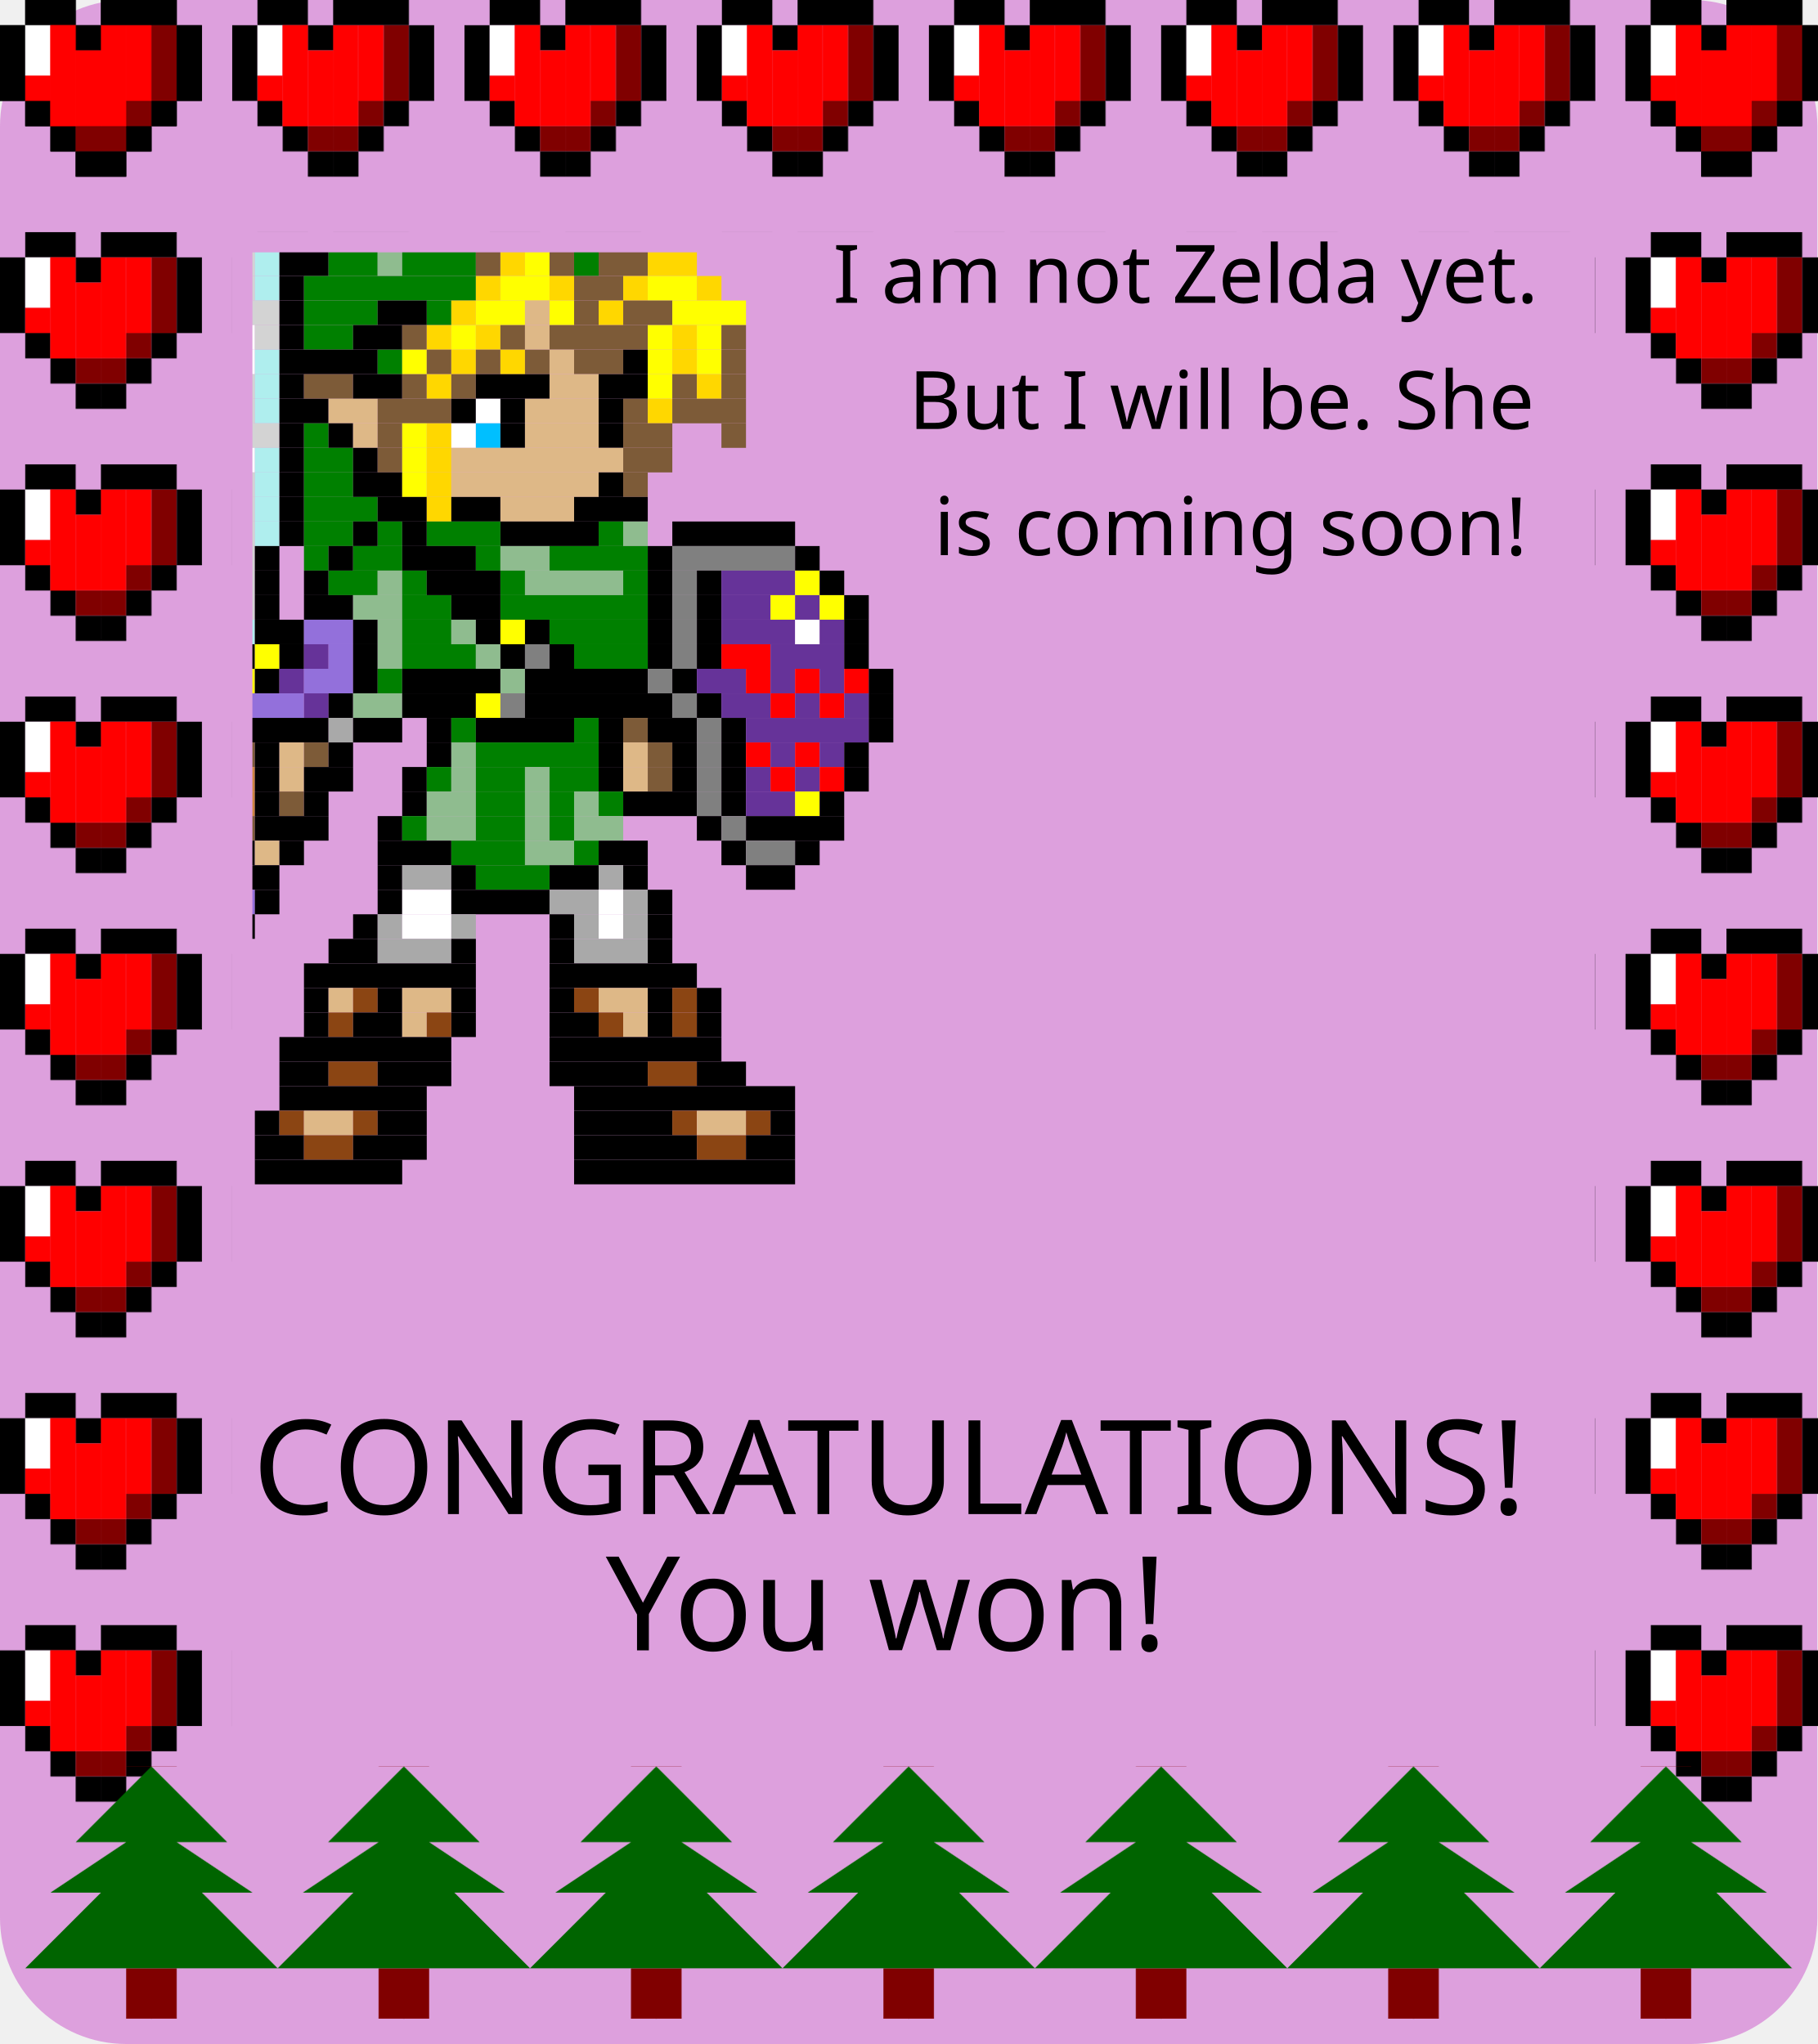
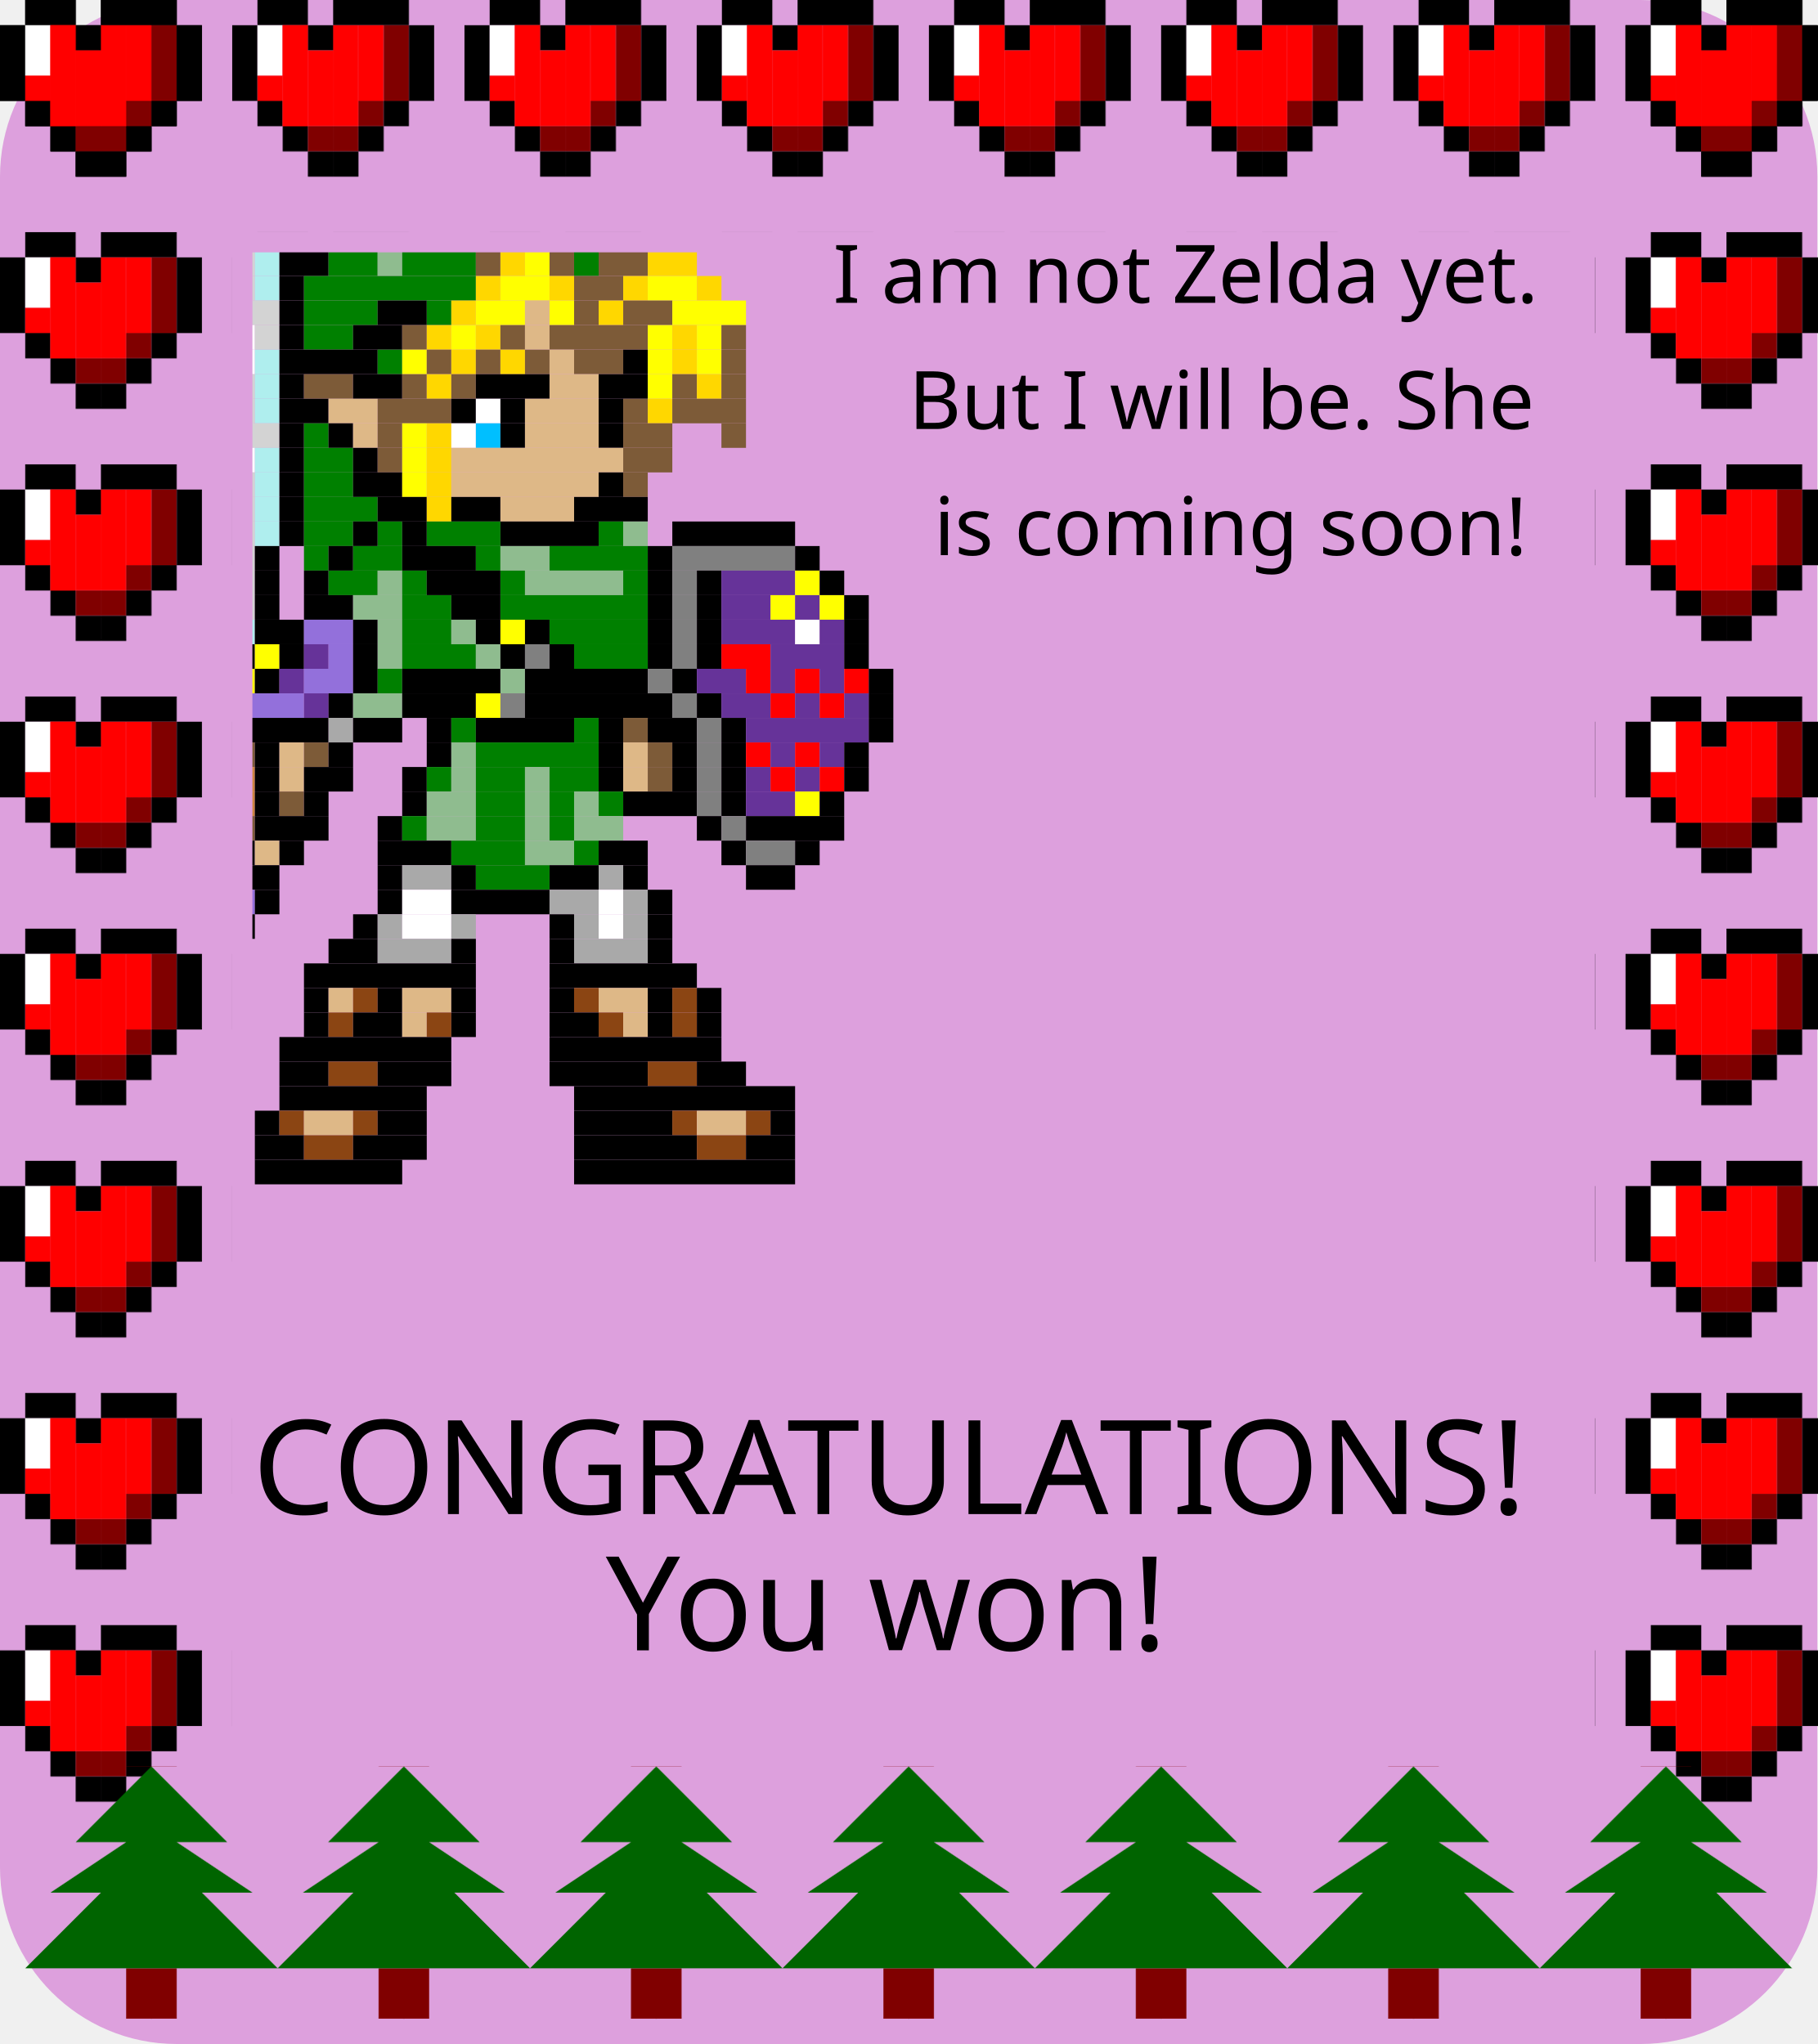
<svg xmlns="http://www.w3.org/2000/svg" width="360" height="405" id="block1">
  <defs>
    <pattern id="jewels" patternUnits="userSpaceOnUse" x="0" y="0" height="46" width="46">
      <rect width="10" height="5" x="5" y="0" fill="black" />
      <rect width="15" height="5" x="20" y="0" fill="black" />
      <rect width="5" height="15" x="0" y="5" fill="black" />
      <rect width="5" height="10" x="5" y="5" fill="white" />
      <rect width="5" height="5" x="5" y="15" fill="red" />
      <rect width="5" height="5" x="5" y="20" fill="black" />
      <rect width="5" height="20" x="10" y="5" fill="red" />
      <rect width="5" height="5" x="10" y="25" fill="black" />
      <rect width="5" height="5" x="15" y="5" fill="black" />
      <rect width="5" height="20" x="10" y="5" fill="red" />
      <rect width="5" height="15" x="15" y="10" fill="red" />
      <rect width="5" height="5" x="15" y="25" fill="maroon" />
      <rect width="5" height="5" x="15" y="30" fill="black" />
      <rect width="5" height="20" x="20" y="5" fill="red" />
      <rect width="5" height="5" x="20" y="25" fill="maroon" />
      <rect width="5" height="5" x="20" y="30" fill="black" />
      <rect width="5" height="15" x="25" y="5" fill="red" />
      <rect width="5" height="5" x="25" y="20" fill="maroon" />
      <rect width="5" height="5" x="25" y="25" fill="black" />
      <rect width="5" height="15" x="30" y="5" fill="maroon" />
      <rect width="5" height="5" x="30" y="20" fill="black" />
      <rect width="5" height="15" x="35" y="5" fill="black" />
    </pattern>
    <pattern width="360" height="1000" id="link" patternUnits="userSpaceOnUse" x="0" y="0" viewBox="-90 420 740 1000">
      <rect width="50" height="10" fill="black" x="130" y="0" />
      <rect width="20" height="10" fill="black" x="110" y="10" />
      <rect width="50" height="10" fill="green" x="130" y="10" />
      <rect width="20" height="10" fill="black" x="180" y="10" />
      <rect width="10" height="10" fill="black" x="50" y="20" />
      <rect width="20" height="10" fill="black" x="90" y="20" />
      <rect width="30" height="10" fill="green" x="110" y="20" />
      <rect width="40" height="10" fill="darkseagreen" x="140" y="20" />
      <rect width="20" height="10" fill="green" x="180" y="20" />
      <rect width="20" height="10" fill="black" x="200" y="20" />
      <rect width="10" height="10" fill="black" x="40" y="30" />
      <rect width="10" height="10" fill="paleturquoise" x="50" y="30" />
      <rect width="10" height="10" fill="black" x="60" y="30" />
      <rect width="20" height="10" fill="black" x="80" y="30" />
      <rect width="20" height="10" fill="green" x="100" y="30" />
      <rect width="80" height="10" fill="darkseagreen" x="120" y="30" />
      <rect width="20" height="10" fill="green" x="190" y="30" />
      <rect width="20" height="10" fill="darkseagreen" x="120" y="30" />
      <rect width="10" height="10" fill="black" x="210" y="30" />
      <rect width="10" height="10" fill="black" x="30" y="40" />
      <rect width="10" height="10" fill="white" x="40" y="40" />
      <rect width="10" height="10" fill="lightgrey" x="50" y="40" />
      <rect width="10" height="10" fill="paleturquoise" x="60" y="40" />
      <rect width="20" height="10" fill="black" x="70" y="40" />
      <rect width="20" height="10" fill="green" x="90" y="40" />
      <rect width="30" height="10" fill="darkseagreen" x="110" y="40" />
      <rect width="20" height="10" fill="green" x="140" y="40" />
      <rect width="20" height="10" fill="#7d5b38" x="160" y="40" class="brown" />
      <rect width="20" height="10" fill="darkseagreen" x="180" y="40" />
      <rect width="20" height="10" fill="green" x="200" y="40" />
      <rect width="10" height="10" fill="black" x="220" y="40" />
      <rect width="10" height="10" fill="black" x="30" y="50" />
      <rect width="10" height="10" fill="white" x="40" y="50" />
      <rect width="10" height="10" fill="lightgrey" x="50" y="50" />
      <rect width="10" height="10" fill="paleturquoise" x="60" y="50" />
      <rect width="20" height="10" fill="black" x="70" y="50" />
      <rect width="20" height="10" fill="green" x="90" y="50" />
      <rect width="10" height="10" fill="darkseagreen" x="110" y="50" />
      <rect width="30" height="10" fill="green" x="120" y="50" />
      <rect width="10" height="10" fill="#7d5b38" x="150" y="50" class="brown" />
      <rect width="10" height="10" fill="gold" x="160" y="50" />
      <rect width="10" height="10" fill="yellow" x="170" y="50" />
      <rect width="10" height="10" fill="#7d5b38" x="180" y="50" class="brown" />
      <rect width="10" height="10" fill="green" x="190" y="50" />
      <rect width="20" height="10" fill="#7d5b38" x="200" y="50" class="brown" />
      <rect width="20" height="10" fill="gold" x="220" y="50" />
      <rect width="10" height="10" fill="black" x="30" y="60" />
      <rect width="10" height="10" fill="white" x="40" y="60" />
      <rect width="10" height="10" fill="lightgrey" x="50" y="60" />
      <rect width="10" height="10" fill="paleturquoise" x="60" y="60" />
      <rect width="10" height="10" fill="black" x="70" y="60" />
      <rect width="70" height="10" fill="green" x="80" y="60" />
      <rect width="10" height="10" fill="gold" x="150" y="60" />
      <rect width="20" height="10" fill="yellow" x="160" y="60" />
      <rect width="10" height="10" fill="gold" x="180" y="60" />
      <rect width="20" height="10" fill="#7d5b38" x="190" y="60" class="brown" />
      <rect width="10" height="10" fill="gold" x="210" y="60" />
      <rect width="20" height="10" fill="yellow" x="220" y="60" />
      <rect width="10" height="10" fill="gold" x="240" y="60" />
      <rect width="10" height="10" x="30" y="70" fill="black" />
      <rect width="10" height="10" fill="white" x="40" y="70" />
      <rect width="20" height="10" fill="lightgrey" x="50" y="70" />
      <rect width="10" height="10" fill="black" x="70" y="70" />
      <rect width="30" height="10" fill="green" x="80" y="70" />
      <rect width="20" height="10" fill="black" x="110" y="70" />
      <rect width="10" height="10" fill="green" x="130" y="70" />
      <rect width="10" height="10" fill="gold" x="140" y="70" />
      <rect width="20" height="10" fill="yellow" x="150" y="70" />
      <rect width="10" height="10" fill="burlywood" x="170" y="70" />
      <rect width="10" height="10" fill="yellow" x="180" y="70" />
      <rect width="10" height="10" fill="#7d5b38" x="190" y="70" class="brown" />
      <rect width="10" height="10" fill="gold" x="200" y="70" />
      <rect width="20" height="10" fill="#7d5b38" x="210" y="70" class="brown" />
      <rect width="30" height="10" fill="yellow" x="230" y="70" />
      <rect width="10" height="10" x="30" y="80" fill="black" />
      <rect width="20" height="10" x="40" y="80" fill="white" />
      <rect width="10" height="10" x="60" y="80" fill="lightgrey" />
      <rect width="10" height="10" x="70" y="80" fill="black" />
      <rect width="20" height="10" x="80" y="80" fill="green" />
      <rect width="20" height="10" x="100" y="80" fill="black" />
      <rect width="10" height="10" x="120" y="80" fill="#7d5b38" class="brown" />
      <rect width="10" height="10" x="130" y="80" fill="gold" />
      <rect width="10" height="10" x="140" y="80" fill="yellow" />
      <rect width="10" height="10" x="150" y="80" fill="gold" />
      <rect width="10" height="10" x="160" y="80" fill="#7d5b38" class="brown" />
      <rect width="10" height="10" x="170" y="80" fill="burlywood" />
      <rect width="40" height="10" x="180" y="80" fill="#7d5b38" class="brown" />
      <rect width="10" height="10" x="220" y="80" fill="yellow" />
      <rect width="10" height="10" x="230" y="80" fill="gold" />
      <rect width="10" height="10" x="240" y="80" fill="yellow" />
      <rect width="10" height="10" x="250" y="80" fill="#7d5b38" class="brown" />
      <rect width="10" height="10" x="30" y="90" fill="black" />
      <rect width="20" height="10" x="40" y="90" fill="white" />
      <rect width="10" height="10" x="60" y="90" fill="paleturquoise" />
      <rect width="40" height="10" x="70" y="90" fill="black" />
      <rect width="10" height="10" x="110" y="90" fill="green" />
      <rect width="10" height="10" x="120" y="90" fill="yellow" />
      <rect width="10" height="10" x="130" y="90" fill="#7d5b38" class="brown" />
      <rect width="10" height="10" x="140" y="90" fill="gold" />
      <rect width="10" height="10" x="150" y="90" fill="#7d5b38" class="brown" />
      <rect width="10" height="10" x="160" y="90" fill="gold" />
      <rect width="10" height="10" x="170" y="90" fill="#7d5b38" class="brown" />
      <rect width="10" height="10" x="180" y="90" fill="burlywood" />
      <rect width="20" height="10" x="190" y="90" fill="#7d5b38" class="brown" />
      <rect width="10" height="10" x="210" y="90" fill="black" />
      <rect width="10" height="10" x="220" y="90" fill="yellow" />
      <rect width="10" height="10" x="230" y="90" fill="gold" />
      <rect width="10" height="10" x="240" y="90" fill="yellow" />
      <rect width="10" height="10" x="250" y="90" fill="#7d5b38" class="brown" />
      <rect width="10" height="10" x="30" y="100" fill="black" />
      <rect width="10" height="10" x="40" y="100" fill="white" />
      <rect width="10" height="10" x="50" y="100" fill="lightgrey" />
      <rect width="10" height="10" x="60" y="100" fill="paleturquoise" />
      <rect width="10" height="10" x="70" y="100" fill="black" />
      <rect width="20" height="10" x="80" y="100" fill="#7d5b38" class="brown" />
      <rect width="20" height="10" x="100" y="100" fill="black" />
      <rect width="10" height="10" x="120" y="100" fill="#7d5b38" class="brown" />
      <rect width="10" height="10" x="130" y="100" fill="gold" />
      <rect width="10" height="10" x="140" y="100" fill="#7d5b38" class="brown" />
      <rect width="30" height="10" x="150" y="100" fill="black" />
      <rect width="20" height="10" x="180" y="100" fill="burlywood" />
      <rect width="20" height="10" x="200" y="100" fill="black" />
      <rect width="10" height="10" x="220" y="100" fill="yellow" />
      <rect width="10" height="10" x="230" y="100" fill="#7d5b38" class="brown" />
      <rect width="10" height="10" x="240" y="100" fill="gold" />
      <rect width="10" height="10" x="250" y="100" fill="#7d5b38" class="brown" />
      <rect width="10" height="10" x="30" y="110" fill="black" />
      <rect width="10" height="10" x="40" y="110" fill="white" />
      <rect width="10" height="10" x="50" y="110" fill="lightgrey" />
      <rect width="10" height="10" x="60" y="110" fill="paleturquoise" />
      <rect width="20" height="10" x="70" y="110" fill="black" />
      <rect width="20" height="10" x="90" y="110" fill="burlywood" />
      <rect width="30" height="10" x="110" y="110" fill="#7d5b38" class="brown" />
      <rect width="10" height="10" x="140" y="110" fill="black" />
      <rect width="10" height="10" x="150" y="110" fill="white" />
      <rect width="10" height="10" x="160" y="110" fill="black" />
      <rect width="30" height="10" x="170" y="110" fill="burlywood" />
      <rect width="10" height="10" x="200" y="110" fill="black" />
      <rect width="10" height="10" x="210" y="110" fill="#7d5b38" class="brown" />
      <rect width="10" height="10" x="220" y="110" fill="gold" />
      <rect width="30" height="10" x="230" y="110" fill="#7d5b38" class="brown" />
      <rect width="10" height="10" x="30" y="120" fill="black" />
      <rect width="10" height="10" x="40" y="120" fill="white" />
      <rect width="20" height="10" x="50" y="120" fill="lightgrey" />
      <rect width="10" height="10" x="70" y="120" fill="black" />
      <rect width="10" height="10" x="80" y="120" fill="green" />
      <rect width="10" height="10" x="90" y="120" fill="black" />
      <rect width="10" height="10" x="100" y="120" fill="burlywood" />
      <rect width="10" height="10" x="110" y="120" fill="#7d5b38" class="brown" />
      <rect width="10" height="10" x="120" y="120" fill="yellow" />
      <rect width="10" height="10" x="130" y="120" fill="gold" />
      <rect width="10" height="10" x="140" y="120" fill="white" />
      <rect width="10" height="10" x="150" y="120" fill="deepskyblue" />
      <rect width="10" height="10" x="160" y="120" fill="black" />
      <rect width="30" height="10" x="170" y="120" fill="burlywood" />
      <rect width="10" height="10" x="200" y="120" fill="black" />
      <rect width="20" height="10" x="210" y="120" fill="#7d5b38" class="brown" />
      <rect width="10" height="10" x="250" y="120" fill="#7d5b38" class="brown" />
      <rect width="10" height="10" x="30" y="130" fill="black" />
      <rect width="20" height="10" x="40" y="130" fill="white" />
      <rect width="10" height="10" x="60" y="130" fill="paleturquoise" />
      <rect width="10" height="10" x="70" y="130" fill="black" />
      <rect width="20" height="10" x="80" y="130" fill="green" />
      <rect width="10" height="10" x="100" y="130" fill="black" />
      <rect width="10" height="10" x="110" y="130" fill="#7d5b38" class="brown" />
      <rect width="10" height="10" x="120" y="130" fill="yellow" />
      <rect width="10" height="10" x="130" y="130" fill="gold" />
      <rect width="70" height="10" x="140" y="130" fill="burlywood" />
      <rect width="20" height="10" x="210" y="130" fill="#7d5b38" class="brown" />
      <rect width="10" height="10" x="30" y="140" fill="black" />
      <rect width="10" height="10" x="40" y="140" fill="white" />
      <rect width="10" height="10" x="50" y="140" fill="lightgrey" />
      <rect width="10" height="10" x="60" y="140" fill="paleturquoise" />
      <rect width="10" height="10" x="70" y="140" fill="black" />
      <rect width="20" height="10" x="80" y="140" fill="green" />
      <rect width="20" height="10" x="100" y="140" fill="black" />
      <rect width="10" height="10" x="120" y="140" fill="yellow" />
      <rect width="10" height="10" x="130" y="140" fill="gold" />
      <rect width="60" height="10" x="140" y="140" fill="burlywood" />
      <rect width="10" height="10" x="200" y="140" fill="black" />
      <rect width="10" height="10" x="210" y="140" fill="#7d5b38" class="brown" />
      <rect width="10" height="10" x="30" y="150" fill="black" />
      <rect width="10" height="10" x="40" y="150" fill="white" />
      <rect width="10" height="10" x="50" y="150" fill="lightgrey" />
      <rect width="10" height="10" x="60" y="150" fill="paleturquoise" />
      <rect width="10" height="10" x="70" y="150" fill="black" />
      <rect width="30" height="10" x="80" y="150" fill="green" />
      <rect width="20" height="10" x="110" y="150" fill="black" />
      <rect width="10" height="10" x="130" y="150" fill="gold" />
      <rect width="20" height="10" x="140" y="150" fill="black" />
      <rect width="30" height="10" x="160" y="150" fill="burlywood" />
      <rect width="30" height="10" x="190" y="150" fill="black" />
      <rect width="10" height="10" x="30" y="160" fill="black" />
      <rect width="10" height="10" x="40" y="160" fill="white" />
      <rect width="10" height="10" x="50" y="160" fill="lightgrey" />
      <rect width="10" height="10" x="60" y="160" fill="paleturquoise" />
      <rect width="10" height="10" x="70" y="160" fill="black" />
      <rect width="20" height="10" x="80" y="160" fill="green" />
      <rect width="10" height="10" x="100" y="160" fill="black" />
      <rect width="10" height="10" x="110" y="160" fill="green" />
      <rect width="10" height="10" x="120" y="160" fill="black" />
      <rect width="30" height="10" x="130" y="160" fill="green" />
      <rect width="40" height="10" x="160" y="160" fill="black" />
      <rect width="10" height="10" x="200" y="160" fill="green" />
      <rect width="10" height="10" x="210" y="160" fill="darkseagreen" />
      <rect width="50" height="10" x="230" y="160" fill="black" />
      <rect width="10" height="10" x="40" y="170" fill="black" />
      <rect width="10" height="10" x="50" y="170" fill="lightgrey" />
      <rect width="10" height="10" x="60" y="170" fill="black" />
      <rect width="10" height="10" x="80" y="170" fill="green" />
      <rect width="10" height="10" x="90" y="170" fill="black" />
      <rect width="20" height="10" x="100" y="170" fill="green" />
      <rect width="30" height="10" x="120" y="170" fill="black" />
      <rect width="10" height="10" x="150" y="170" fill="green" />
      <rect width="20" height="10" x="160" y="170" fill="darkseagreen" />
      <rect width="40" height="10" x="180" y="170" fill="green" />
      <rect width="10" height="10" x="220" y="170" fill="black" />
      <rect width="50" height="10" x="230" y="170" fill="grey" />
      <rect width="10" height="10" x="280" y="170" fill="black" />
      <rect width="10" height="10" x="40" y="180" fill="black" />
      <rect width="10" height="10" x="50" y="180" fill="lightgrey" />
      <rect width="10" height="10" x="60" y="180" fill="black" />
      <rect width="10" height="10" x="80" y="180" fill="black" />
      <rect width="20" height="10" x="90" y="180" fill="green" />
      <rect width="10" height="10" x="110" y="180" fill="darkseagreen" />
      <rect width="10" height="10" x="120" y="180" fill="green" />
      <rect width="30" height="10" x="130" y="180" fill="black" />
      <rect width="10" height="10" x="160" y="180" fill="green" />
      <rect width="40" height="10" x="170" y="180" fill="darkseagreen" />
      <rect width="10" height="10" x="210" y="180" fill="green" />
      <rect width="10" height="10" x="220" y="180" fill="black" />
      <rect width="10" height="10" x="230" y="180" fill="grey" />
      <rect width="10" height="10" x="240" y="180" fill="black" />
      <rect width="30" height="10" x="250" y="180" fill="rebeccapurple" />
      <rect width="10" height="10" x="280" y="180" fill="yellow" />
      <rect width="10" height="10" x="290" y="180" fill="black" />
      <rect width="20" height="10" x="10" y="190" fill="black" />
      <rect width="10" height="10" x="40" y="190" fill="black" />
      <rect width="10" height="10" x="50" y="190" fill="lightgrey" />
      <rect width="10" height="10" x="60" y="190" fill="black" />
      <rect width="20" height="10" x="80" y="190" fill="black" />
      <rect width="20" height="10" x="100" y="190" fill="darkseagreen" />
      <rect width="20" height="10" x="120" y="190" fill="green" />
      <rect width="20" height="10" x="140" y="190" fill="black" />
      <rect width="60" height="10" x="160" y="190" fill="green" />
      <rect width="10" height="10" x="220" y="190" fill="black" />
      <rect width="10" height="10" x="230" y="190" fill="grey" />
      <rect width="10" height="10" x="240" y="190" fill="black" />
      <rect width="20" height="10" x="250" y="190" fill="rebeccapurple" />
      <rect width="10" height="10" x="270" y="190" fill="yellow" />
      <rect width="10" height="10" x="280" y="190" fill="rebeccapurple" />
      <rect width="10" height="10" x="290" y="190" fill="yellow" />
      <rect width="10" height="10" x="300" y="190" fill="black" />
      <rect width="10" height="10" x="0" y="200" fill="black" />
      <rect width="10" height="10" x="10" y="200" fill="rebeccapurple" />
      <rect width="10" height="10" x="20" y="200" fill="mediumpurple" />
      <rect width="20" height="10" x="30" y="200" fill="black" />
      <rect width="10" height="10" x="50" y="200" fill="paleturquoise" />
      <rect width="20" height="10" x="60" y="200" fill="black" />
      <rect width="20" height="10" x="80" y="200" fill="mediumpurple" />
      <rect width="10" height="10" x="100" y="200" fill="black" />
      <rect width="10" height="10" x="110" y="200" fill="darkseagreen" />
      <rect width="20" height="10" x="120" y="200" fill="green" />
      <rect width="10" height="10" x="140" y="200" fill="darkseagreen" />
      <rect width="10" height="10" x="150" y="200" fill="black" />
      <rect width="10" height="10" x="160" y="200" fill="yellow" />
      <rect width="10" height="10" x="170" y="200" fill="black" />
      <rect width="40" height="10" x="180" y="200" fill="green" />
      <rect width="10" height="10" x="220" y="200" fill="black" />
      <rect width="10" height="10" x="230" y="200" fill="grey" />
      <rect width="10" height="10" x="240" y="200" fill="black" />
      <rect width="30" height="10" x="250" y="200" fill="rebeccapurple" />
      <rect width="10" height="10" x="280" y="200" fill="white" />
      <rect width="10" height="10" x="290" y="200" fill="rebeccapurple" />
      <rect width="10" height="10" x="300" y="200" fill="black" />
      <rect width="10" height="10" x="0" y="210" fill="black" />
      <rect width="10" height="10" x="10" y="210" fill="rebeccapurple" />
      <rect width="10" height="10" x="20" y="210" fill="mediumpurple" />
      <rect width="10" height="10" x="30" y="210" fill="black" />
      <rect width="10" height="10" x="40" y="210" fill="yellow" />
      <rect width="10" height="10" x="50" y="210" fill="black" />
      <rect width="10" height="10" x="60" y="210" fill="yellow" />
      <rect width="10" height="10" x="70" y="210" fill="black" />
      <rect width="10" height="10" x="80" y="210" fill="rebeccapurple" />
      <rect width="10" height="10" x="90" y="210" fill="mediumpurple" />
      <rect width="10" height="10" x="100" y="210" fill="black" />
      <rect width="10" height="10" x="110" y="210" fill="darkseagreen" />
      <rect width="30" height="10" x="120" y="210" fill="green" />
      <rect width="10" height="10" x="150" y="210" fill="darkseagreen" />
      <rect width="10" height="10" x="160" y="210" fill="black" />
      <rect width="10" height="10" x="170" y="210" fill="grey" />
      <rect width="10" height="10" x="180" y="210" fill="black" />
      <rect width="30" height="10" x="190" y="210" fill="green" />
      <rect width="10" height="10" x="220" y="210" fill="black" />
      <rect width="10" height="10" x="230" y="210" fill="grey" />
      <rect width="10" height="10" x="240" y="210" fill="black" />
      <rect width="20" height="10" x="250" y="210" fill="red" />
      <rect width="30" height="10" x="270" y="210" fill="rebeccapurple" />
      <rect width="10" height="10" x="300" y="210" fill="black" />
      <rect width="10" height="10" x="0" y="220" fill="black" />
      <rect width="10" height="10" x="10" y="220" fill="rebeccapurple" />
      <rect width="20" height="10" x="20" y="220" fill="mediumpurple" />
      <rect width="10" height="10" x="40" y="220" fill="black" />
      <rect width="10" height="10" x="50" y="220" fill="yellow" />
      <rect width="10" height="10" x="60" y="220" fill="black" />
      <rect width="10" height="10" x="70" y="220" fill="rebeccapurple" />
      <rect width="20" height="10" x="80" y="220" fill="mediumpurple" />
      <rect width="10" height="10" x="100" y="220" fill="black" />
      <rect width="10" height="10" x="110" y="220" fill="green" />
      <rect width="40" height="10" x="120" y="220" fill="black" />
      <rect width="10" height="10" x="160" y="220" fill="darkseagreen" />
      <rect width="50" height="10" x="170" y="220" fill="black" />
      <rect width="10" height="10" x="220" y="220" fill="grey" />
      <rect width="10" height="10" x="230" y="220" fill="black" />
      <rect width="20" height="10" x="240" y="220" fill="rebeccapurple" />
      <rect width="10" height="10" x="260" y="220" fill="red" />
      <rect width="10" height="10" x="270" y="220" fill="rebeccapurple" />
      <rect width="10" height="10" x="280" y="220" fill="red" />
      <rect width="10" height="10" x="290" y="220" fill="rebeccapurple" />
      <rect width="10" height="10" x="300" y="220" fill="red" />
      <rect width="10" height="10" x="310" y="220" fill="black" />
      <rect width="10" height="10" x="10" y="230" fill="black" />
      <rect width="10" height="10" x="20" y="230" fill="rebeccapurple" />
      <rect width="50" height="10" x="30" y="230" fill="mediumpurple" />
      <rect width="10" height="10" x="80" y="230" fill="rebeccapurple" />
      <rect width="10" height="10" x="90" y="230" fill="black" />
      <rect width="20" height="10" x="100" y="230" fill="darkseagreen" />
      <rect width="30" height="10" x="120" y="230" fill="black" />
      <rect width="10" height="10" x="150" y="230" fill="yellow" />
      <rect width="10" height="10" x="160" y="230" fill="grey" />
      <rect width="60" height="10" x="170" y="230" fill="black" />
      <rect width="10" height="10" x="230" y="230" fill="grey" />
      <rect width="10" height="10" x="240" y="230" fill="black" />
      <rect width="20" height="10" x="250" y="230" fill="rebeccapurple" />
      <rect width="10" height="10" x="270" y="230" fill="red" />
      <rect width="10" height="10" x="280" y="230" fill="rebeccapurple" />
      <rect width="10" height="10" x="290" y="230" fill="red" />
      <rect width="10" height="10" x="300" y="230" fill="rebeccapurple" />
      <rect width="10" height="10" x="310" y="230" fill="black" />
      <rect width="70" height="10" x="20" y="240" fill="black" />
      <rect width="10" height="10" x="90" y="240" fill="darkgrey" />
      <rect width="20" height="10" x="100" y="240" fill="black" />
      <rect width="10" height="10" x="130" y="240" fill="black" />
      <rect width="10" height="10" x="140" y="240" fill="green" />
      <rect width="40" height="10" x="150" y="240" fill="black" />
      <rect width="10" height="10" x="190" y="240" fill="green" />
      <rect width="10" height="10" x="200" y="240" fill="black" />
      <rect width="10" height="10" x="210" y="240" fill="#7d5b38" class="brown" />
      <rect width="20" height="10" x="220" y="240" fill="black" />
      <rect width="10" height="10" x="240" y="240" fill="grey" />
      <rect width="10" height="10" x="250" y="240" fill="black" />
      <rect width="50" height="10" x="260" y="240" fill="rebeccapurple" />
      <rect width="10" height="10" x="310" y="240" fill="black" />
      <rect width="10" height="10" x="30" y="250" fill="black" />
      <rect width="20" height="10" x="40" y="250" fill="#7d5b38" class="brown" />
      <rect width="10" height="10" x="60" y="250" fill="black" />
      <rect width="10" height="10" x="70" y="250" fill="burlywood" />
      <rect width="10" height="10" x="80" y="250" fill="#7d5b38" class="brown" />
      <rect width="10" height="10" x="90" y="250" fill="black" />
      <rect width="10" height="10" x="130" y="250" fill="black" />
      <rect width="10" height="10" x="140" y="250" fill="darkseagreen" />
      <rect width="50" height="10" x="150" y="250" fill="green" />
      <rect width="10" height="10" x="200" y="250" fill="black" />
      <rect width="10" height="10" x="210" y="250" fill="burlywood" />
      <rect width="10" height="10" x="220" y="250" fill="#7d5b38" class="brown" />
      <rect width="10" height="10" x="230" y="250" fill="black" />
      <rect width="10" height="10" x="240" y="250" fill="grey" />
      <rect width="10" height="10" x="250" y="250" fill="black" />
      <rect width="10" height="10" x="260" y="250" fill="red" />
      <rect width="10" height="10" x="270" y="250" fill="rebeccapurple" />
      <rect width="10" height="10" x="280" y="250" fill="red" />
      <rect width="10" height="10" x="290" y="250" fill="rebeccapurple" />
      <rect width="10" height="10" x="300" y="250" fill="black" />
      <rect width="10" height="10" x="30" y="260" fill="#7d5b38" class="brown" />
      <rect width="20" height="10" x="40" y="260" fill="peru" />
      <rect width="10" height="10" x="60" y="260" fill="black" />
      <rect width="10" height="10" x="70" y="260" fill="burlywood" />
      <rect width="20" height="10" x="80" y="260" fill="black" />
      <rect width="10" height="10" x="120" y="260" fill="black" />
      <rect width="10" height="10" x="130" y="260" fill="green" />
      <rect width="10" height="10" x="140" y="260" fill="darkseagreen" />
      <rect width="20" height="10" x="150" y="260" fill="green" />
      <rect width="10" height="10" x="170" y="260" fill="darkseagreen" />
      <rect width="20" height="10" x="180" y="260" fill="green" />
      <rect width="10" height="10" x="200" y="260" fill="black" />
      <rect width="10" height="10" x="210" y="260" fill="burlywood" />
      <rect width="10" height="10" x="220" y="260" fill="#7d5b38" class="brown" />
      <rect width="10" height="10" x="230" y="260" fill="black" />
      <rect width="10" height="10" x="240" y="260" fill="grey" />
      <rect width="10" height="10" x="250" y="260" fill="black" />
      <rect width="10" height="10" x="260" y="260" fill="rebeccapurple" />
      <rect width="10" height="10" x="270" y="260" fill="red" />
      <rect width="10" height="10" x="280" y="260" fill="rebeccapurple" />
      <rect width="10" height="10" x="290" y="260" fill="red" />
      <rect width="10" height="10" x="300" y="260" fill="black" />
      <rect width="10" height="10" x="30" y="270" fill="#7d5b38" class="brown" />
      <rect width="20" height="10" x="40" y="270" fill="peru" />
      <rect width="10" height="10" x="60" y="270" fill="black" />
      <rect width="10" height="10" x="70" y="270" fill="#7d5b38" class="brown" />
      <rect width="10" height="10" x="80" y="270" fill="black" />
      <rect width="10" height="10" x="120" y="270" fill="black" />
      <rect width="20" height="10" x="130" y="270" fill="darkseagreen" />
      <rect width="20" height="10" x="150" y="270" fill="green" />
      <rect width="10" height="10" x="170" y="270" fill="darkseagreen" />
      <rect width="10" height="10" x="180" y="270" fill="green" />
      <rect width="10" height="10" x="190" y="270" fill="darkseagreen" />
      <rect width="10" height="10" x="200" y="270" fill="green" />
      <rect width="30" height="10" x="210" y="270" fill="black" />
      <rect width="10" height="10" x="240" y="270" fill="grey" />
      <rect width="10" height="10" x="250" y="270" fill="black" />
      <rect width="20" height="10" x="260" y="270" fill="rebeccapurple" />
      <rect width="10" height="10" x="280" y="270" fill="yellow" />
      <rect width="10" height="10" x="290" y="270" fill="black" />
      <rect width="10" height="10" x="30" y="280" fill="#7d5b38" class="brown" />
      <rect width="10" height="10" x="40" y="280" fill="peru" />
      <rect width="10" height="10" x="50" y="280" fill="#7d5b38" class="brown" />
      <rect width="30" height="10" x="60" y="280" fill="black" />
      <rect width="10" height="10" x="110" y="280" fill="black" />
      <rect width="10" height="10" x="120" y="280" fill="green" />
      <rect width="20" height="10" x="130" y="280" fill="darkseagreen" />
      <rect width="20" height="10" x="150" y="280" fill="green" />
      <rect width="10" height="10" x="170" y="280" fill="darkseagreen" />
      <rect width="10" height="10" x="180" y="280" fill="green" />
      <rect width="20" height="10" x="190" y="280" fill="darkseagreen" />
      <rect width="10" height="10" x="240" y="280" fill="black" />
      <rect width="10" height="10" x="250" y="280" fill="grey" />
      <rect width="40" height="10" x="260" y="280" fill="black" />
      <rect width="10" height="10" x="30" y="290" fill="black" />
      <rect width="10" height="10" x="40" y="290" fill="#7d5b38" class="brown" />
      <rect width="10" height="10" x="50" y="290" fill="black" />
      <rect width="10" height="10" x="60" y="290" fill="burlywood" />
      <rect width="10" height="10" x="70" y="290" fill="black" />
      <rect width="30" height="10" x="110" y="290" fill="black" />
      <rect width="30" height="10" x="140" y="290" fill="green" />
      <rect width="20" height="10" x="170" y="290" fill="darkseagreen" />
      <rect width="10" height="10" x="190" y="290" fill="green" />
      <rect width="20" height="10" x="200" y="290" fill="black" />
      <rect width="10" height="10" x="250" y="290" fill="black" />
      <rect width="20" height="10" x="260" y="290" fill="grey" />
      <rect width="10" height="10" x="280" y="290" fill="black" />
      <rect width="30" height="10" x="40" y="300" fill="black" />
      <rect width="10" height="10" x="110" y="300" fill="black" />
      <rect width="20" height="10" x="120" y="300" fill="darkgrey" />
      <rect width="10" height="10" x="140" y="300" fill="black" />
      <rect width="30" height="10" x="150" y="300" fill="green" />
      <rect width="20" height="10" x="180" y="300" fill="black" />
      <rect width="10" height="10" x="200" y="300" fill="darkgray" />
      <rect width="10" height="10" x="210" y="300" fill="black" />
      <rect width="20" height="10" x="260" y="300" fill="black" />
      <rect width="10" height="10" x="30" y="310" fill="black" />
      <rect width="10" height="10" x="40" y="310" fill="rebeccapurple" />
      <rect width="10" height="10" x="50" y="310" fill="mediumpurple" />
      <rect width="10" height="10" x="60" y="310" fill="black" />
      <rect width="10" height="10" x="110" y="310" fill="black" />
      <rect width="20" height="10" x="120" y="310" fill="white" />
      <rect width="40" height="10" x="140" y="310" fill="black" />
      <rect width="20" height="10" x="180" y="310" fill="darkgray" />
      <rect width="10" height="10" x="200" y="310" fill="white" />
      <rect width="10" height="10" x="210" y="310" fill="darkgrey" />
      <rect width="10" height="10" x="220" y="310" fill="black" />
      <rect width="20" height="10" x="40" y="320" fill="black" />
      <rect width="10" height="10" x="100" y="320" fill="black" />
      <rect width="10" height="10" x="110" y="320" fill="darkgrey" />
      <rect width="20" height="10" x="120" y="320" fill="white" />
      <rect width="10" height="10" x="140" y="320" fill="darkgrey" />
      <rect width="10" height="10" x="180" y="320" fill="black" />
      <rect width="10" height="10" x="190" y="320" fill="darkgray" />
      <rect width="10" height="10" x="200" y="320" fill="white" />
      <rect width="10" height="10" x="210" y="320" fill="darkgrey" />
      <rect width="10" height="10" x="220" y="320" fill="black" />
      <rect width="20" height="10" x="90" y="330" fill="black" />
      <rect width="30" height="10" x="110" y="330" fill="darkgrey" />
      <rect width="10" height="10" x="140" y="330" fill="black" />
      <rect width="10" height="10" x="180" y="330" fill="black" />
      <rect width="30" height="10" x="190" y="330" fill="darkgray" />
      <rect width="10" height="10" x="220" y="330" fill="black" />
      <rect width="70" height="10" x="80" y="340" fill="black" />
      <rect width="60" height="10" x="180" y="340" fill="black" />
      <rect width="10" height="10" x="80" y="350" fill="black" />
      <rect width="10" height="10" x="90" y="350" fill="burlywood" />
      <rect width="10" height="10" x="100" y="350" fill="saddlebrown" />
      <rect width="10" height="10" x="110" y="350" fill="black" />
      <rect width="20" height="10" x="120" y="350" fill="burlywood" />
      <rect width="10" height="10" x="140" y="350" fill="black" />
      <rect width="10" height="10" x="180" y="350" fill="black" />
      <rect width="10" height="10" x="190" y="350" fill="saddlebrown" />
      <rect width="20" height="10" x="200" y="350" fill="burlywood" />
      <rect width="10" height="10" x="220" y="350" fill="black" />
      <rect width="10" height="10" x="230" y="350" fill="saddlebrown" />
      <rect width="10" height="10" x="240" y="350" fill="black" />
      <rect width="10" height="10" x="80" y="360" fill="black" />
      <rect width="10" height="10" x="90" y="360" fill="saddlebrown" />
      <rect width="20" height="10" x="100" y="360" fill="black" />
      <rect width="10" height="10" x="120" y="360" fill="burlywood" />
      <rect width="10" height="10" x="130" y="360" fill="saddlebrown" />
      <rect width="10" height="10" x="140" y="360" fill="black" />
      <rect width="20" height="10" x="180" y="360" fill="black" />
      <rect width="10" height="10" x="200" y="360" fill="saddlebrown" />
      <rect width="10" height="10" x="210" y="360" fill="burlywood" />
      <rect width="10" height="10" x="220" y="360" fill="black" />
      <rect width="10" height="10" x="230" y="360" fill="saddlebrown" />
      <rect width="10" height="10" x="240" y="360" fill="black" />
      <rect width="70" height="10" x="70" y="370" fill="black" />
      <rect width="70" height="10" x="180" y="370" fill="black" />
      <rect width="20" height="10" x="70" y="380" fill="black" />
      <rect width="20" height="10" x="90" y="380" fill="saddlebrown" />
      <rect width="30" height="10" x="110" y="380" fill="black" />
      <rect width="40" height="10" x="180" y="380" fill="black" />
      <rect width="20" height="10" x="220" y="380" fill="saddlebrown" />
      <rect width="20" height="10" x="240" y="380" fill="black" />
      <rect width="60" height="10" x="70" y="390" fill="black" />
      <rect width="90" height="10" x="190" y="390" fill="black" />
      <rect width="10" height="10" x="60" y="400" fill="black" />
      <rect width="10" height="10" x="70" y="400" fill="saddlebrown" />
      <rect width="20" height="10" x="80" y="400" fill="burlywood" />
      <rect width="10" height="10" x="100" y="400" fill="saddlebrown" />
      <rect width="20" height="10" x="110" y="400" fill="black" />
      <rect width="40" height="10" x="190" y="400" fill="black" />
      <rect width="10" height="10" x="230" y="400" fill="saddlebrown" />
      <rect width="20" height="10" x="240" y="400" fill="burlywood" />
      <rect width="10" height="10" x="260" y="400" fill="saddlebrown" />
      <rect width="10" height="10" x="270" y="400" fill="black" />
      <rect width="20" height="10" x="60" y="410" fill="black" />
      <rect width="20" height="10" x="80" y="410" fill="saddlebrown" />
      <rect width="30" height="10" x="100" y="410" fill="black" />
      <rect width="50" height="10" x="190" y="410" fill="black" />
      <rect width="20" height="10" x="240" y="410" fill="saddlebrown" />
      <rect width="20" height="10" x="260" y="410" fill="black" />
      <rect width="60" height="10" x="60" y="420" fill="black" />
      <rect width="90" height="10" x="190" y="420" fill="black" />
    </pattern>
    <pattern id="treePattern" patternUnits="userSpaceOnUse" x="5" y="0" height="50" width="50">
      <rect width="10" height="10" x="20" y="40" fill="maroon" />
      <polygon points="25,0 40,15 30,15 45,25 35,25 50,40 0,40 15,25 5,25 20,15 10,15 " style="fill:darkgreen;" />
    </pattern>
  </defs>
-   <rect width="360" height="405" rx="25" fill="plum" />
+   <rect width="360" height="405" rx="35" fill="plum" />
  <rect width="360" height="46" x="0" y="0" fill="url(#jewels)" />
  <rect width="46" height="360" x="0" y="0" fill="url(#jewels)" />
  <rect width="46" height="360" x="316" y="0" fill="url(#jewels)" />
  <rect width="150" height="250" x="50" y="50" fill="url(#link)" />
  <text x="165" y="60" fill="black" font-family=" 'Lucida Grande', sans-serif" font-size="16">
		I am not Zelda yet.
		<tspan x="180" y="85">
			But I will be. She
		</tspan>
    <tspan x="185" y="110">
			is coming soon!
		</tspan>
  </text>
  <text x="50" y="300" fill="black" font-family="'Lucida Grande', sans-serif" font-size="26">
		CONGRATULATIONS!
		<tspan x="120" y="327">
			You won!
		</tspan>
  </text>
  <rect width="350" height="50" x="5" y="350" fill="url(#treePattern)" />
</svg>
